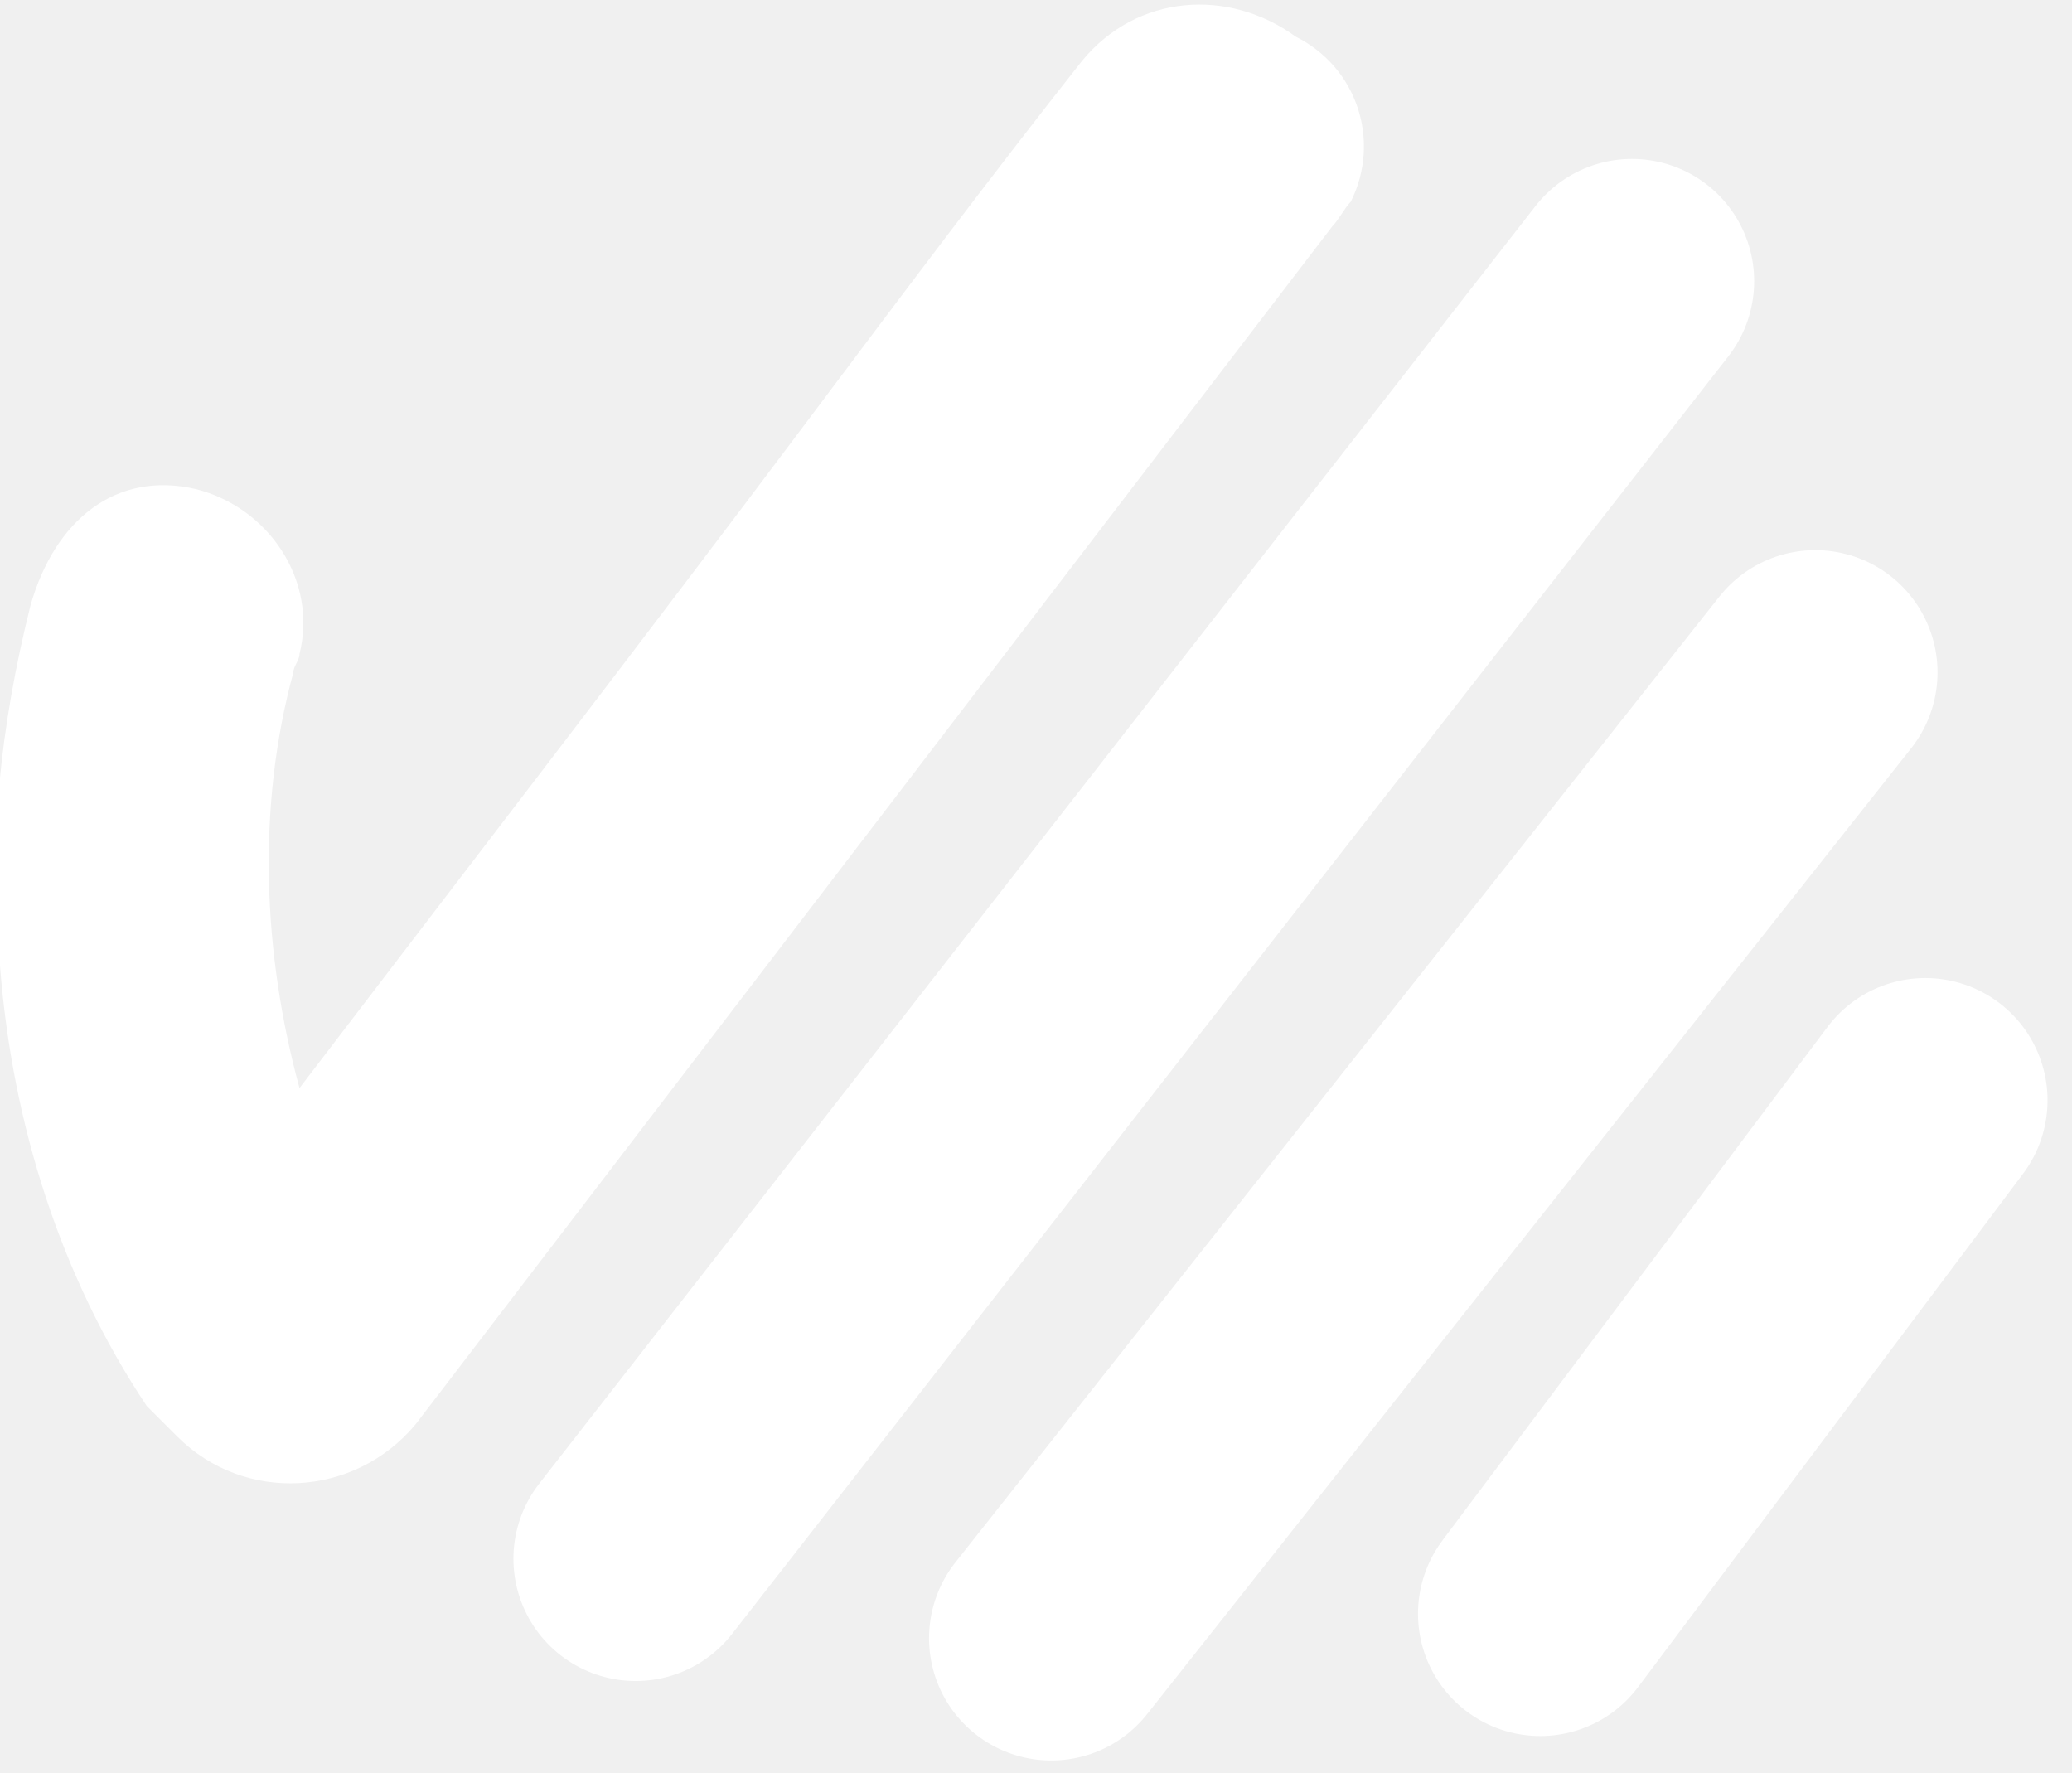
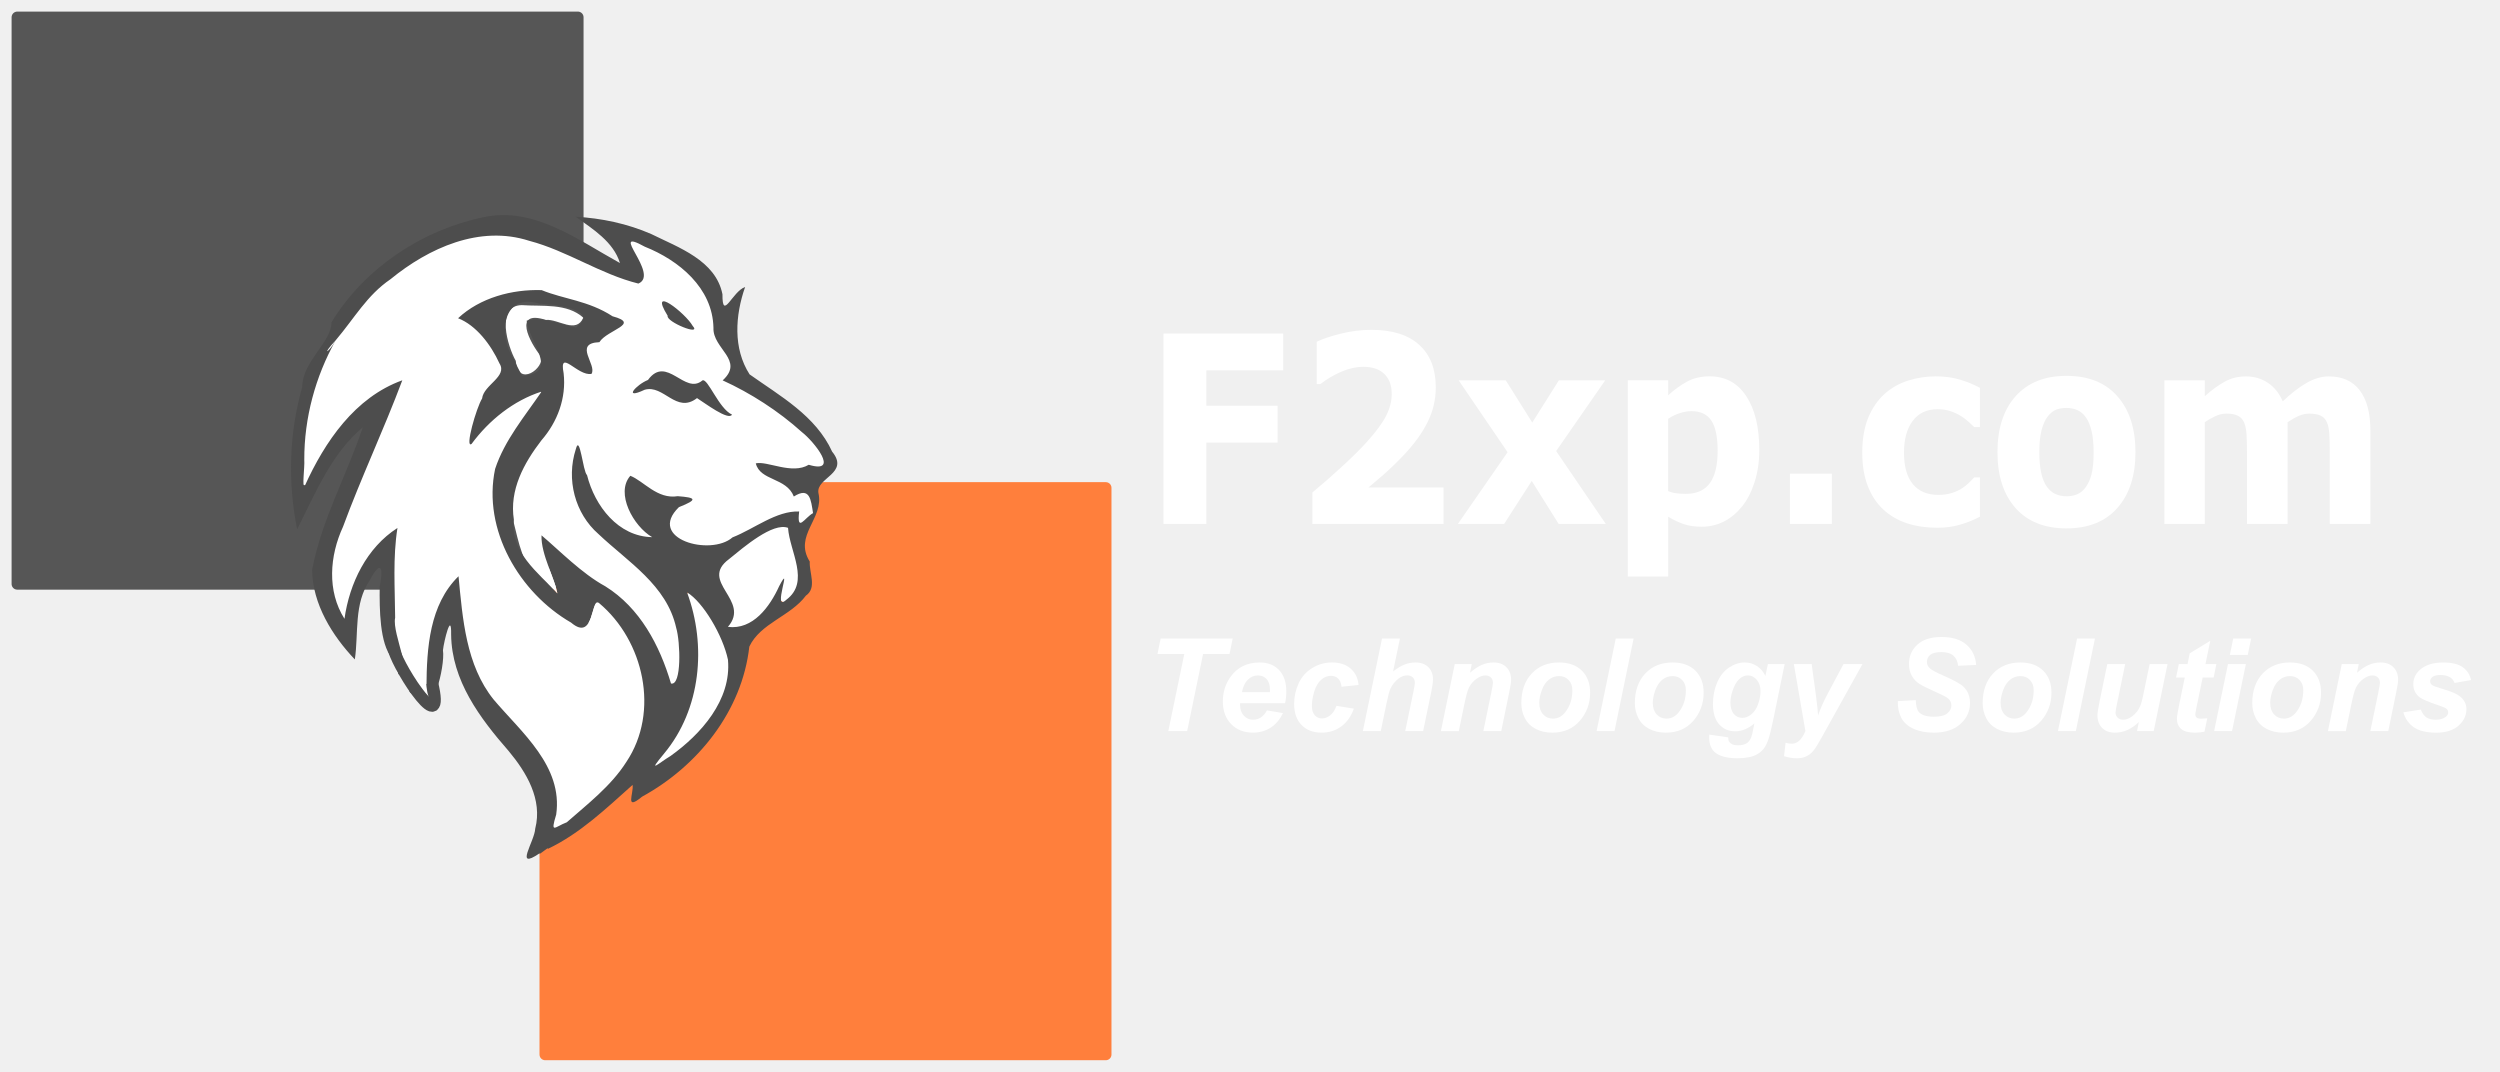
- <svg xmlns="http://www.w3.org/2000/svg" version="1.1" id="Calque_1" x="0px" y="0px" viewBox="0 0 33.9 29" style="enable-background:new 0 0 33.9 29;" xml:space="preserve">
-   <style type="text/css">
- 	.st0{fill:#FFFFFF;}
- 	.st1{fill:none;stroke:#FFFFFF;stroke-width:4;stroke-linecap:round;stroke-miterlimit:10;}
- </style>
-   <g id="Logo">
-     <path class="st0" d="M6.8,23.3c-1,1.2-2.8,1.3-3.9,0.2c-0.2-0.2-0.3-0.3-0.5-0.5C1,20.9,0.2,18.4,0,15.8c-0.2-2,0-3.9,0.5-5.9   c0.4-1.4,1.4-2.2,2.7-1.9c1.2,0.3,2,1.5,1.7,2.7c0,0.1-0.1,0.2-0.1,0.3c-0.6,2.2-0.5,4.6,0.1,6.8c2.9-3.8,5.6-7.3,8.3-10.9   c1.5-2,3-4,4.5-5.9c0.9-1.1,2.4-1.2,3.5-0.4c1,0.5,1.4,1.7,0.9,2.7c-0.1,0.1-0.2,0.3-0.3,0.4L6.8,23.3z" />
-     <line class="st1" x1="10.4" y1="25.5" x2="26.7" y2="4.6" />
-     <line class="st1" x1="17.2" y1="26.8" x2="29.7" y2="11" />
-     <line class="st1" x1="25.2" y1="26.4" x2="31.5" y2="18" />
+ <svg xmlns="http://www.w3.org/2000/svg" viewBox="-0.5 -0.5 107.8 46.2" version="1.1" id="svg5">
+   <defs id="defs2">
+     <linearGradient id="linearGradient1000">
+       <stop style="stop-color:#000000;stop-opacity:1;" offset="0" id="stop996" />
+       <stop style="stop-color:#000000;stop-opacity:0;" offset="1" id="stop998" />
+     </linearGradient>
+   </defs>
+   <g id="layer6" style="display:none" transform="translate(-37.93568,-97.50273)">
+     <ellipse style="fill:none;fill-opacity:1;stroke:#000000;stroke-width:0.765;stroke-linecap:round;stroke-linejoin:round;stroke-miterlimit:4;stroke-dasharray:none;stroke-opacity:1" id="path5394" cx="69.131" cy="122.947" rx="48.269" ry="47.993" />
+   </g>
+   <g id="layer7" transform="translate(-37.93568,-97.50273)" style="display:none">
+     <rect style="fill:none;fill-opacity:1;stroke:#000000;stroke-width:0.6;stroke-linecap:round;stroke-linejoin:miter;stroke-miterlimit:25;stroke-dasharray:none;stroke-opacity:1" id="rect6869" width="66.973" height="62.616" x="36.258" y="92.693" rx="1.49" />
+   </g>
+   <g id="layer1" style="display:inline" transform="translate(-37.93568,-97.50273)">
+     <rect style="opacity:0.94;fill:#4d4d4d;fill-opacity:1;stroke:#4d4d4d;stroke-width:0.489;stroke-linecap:round;stroke-linejoin:round;stroke-miterlimit:4;stroke-dasharray:none;stroke-opacity:1" id="rect1215" width="24.174" height="24.437" x="38.18" y="97.747" />
+   </g>
+   <g id="layer4" style="display:inline" transform="translate(-37.93568,-97.50273)">
+     <rect style="fill:#ff7f3c;fill-opacity:1;stroke:#ff7f3c;stroke-width:0.489;stroke-linecap:round;stroke-linejoin:round;stroke-miterlimit:4;stroke-dasharray:none;stroke-opacity:1" id="rect1215-8" width="24.174" height="24.437" x="60.944" y="118.038" />
+     <g aria-label="F2xp.com" transform="matrix(0.8120095,0,0,0.9253379,53.83195,-10.83207)" id="text23317" style="font-weight:bold;font-size:12.202px;line-height:1.25;font-family:'Al Bayan';-inkscape-font-specification:'Al Bayan Bold';text-align:center;text-anchor:middle;fill:#4d4d4d;stroke-width:0.265">
+       <path d="m 47.95,133.794 h -4.081 v 1.65 h 3.783 v 1.716 h -3.783 v 3.789 h -2.276 v -8.871 h 6.357 z" style="fill:#ffffff" id="path463" />
+       <path d="m 56.464,140.95 h -6.965 v -1.466 q 0.798,-0.578 1.597,-1.227 0.804,-0.649 1.287,-1.12 0.721,-0.697 1.025,-1.215 0.304,-0.518 0.304,-1.025 0,-0.608 -0.393,-0.935 -0.387,-0.334 -1.12,-0.334 -0.548,0 -1.156,0.226 -0.602,0.226 -1.12,0.578 H 49.731 v -1.972 q 0.423,-0.185 1.245,-0.369 0.828,-0.185 1.656,-0.185 1.668,0 2.544,0.703 0.876,0.697 0.876,1.978 0,0.84 -0.423,1.597 -0.417,0.757 -1.281,1.561 -0.542,0.5 -1.09,0.923 -0.548,0.417 -0.78,0.584 h 3.986 z" style="fill:#ffffff" id="path465" />
+       <path d="m 65.079,140.95 h -2.502 l -1.43,-2.002 -1.466,2.002 h -2.455 l 2.639,-3.342 -2.598,-3.348 h 2.502 l 1.406,1.966 1.412,-1.966 h 2.461 l -2.604,3.295 z" style="fill:#ffffff" id="path467" />
+       <path d="m 73.23,137.512 q 0,0.828 -0.256,1.507 -0.25,0.679 -0.661,1.12 -0.429,0.465 -0.971,0.703 -0.542,0.238 -1.162,0.238 -0.572,0 -0.971,-0.125 -0.399,-0.119 -0.816,-0.34 v 2.788 h -2.145 v -9.146 h 2.145 v 0.697 q 0.495,-0.393 1.007,-0.638 0.518,-0.244 1.192,-0.244 1.251,0 1.942,0.918 0.697,0.918 0.697,2.52 z m -2.21,0.042 q 0,-0.977 -0.334,-1.418 -0.334,-0.441 -1.055,-0.441 -0.304,0 -0.626,0.095 -0.322,0.089 -0.614,0.262 v 3.366 q 0.214,0.083 0.459,0.107 0.244,0.024 0.483,0.024 0.852,0 1.269,-0.495 0.417,-0.5 0.417,-1.501 z" style="fill:#ffffff" id="path469" />
+       <path d="m 77.085,140.95 h -2.228 v -2.341 h 2.228 z" style="fill:#ffffff" id="path471" />
+       <path d="m 82.673,141.128 q -0.876,0 -1.603,-0.209 -0.721,-0.209 -1.257,-0.643 -0.53,-0.435 -0.822,-1.096 -0.292,-0.661 -0.292,-1.549 0,-0.935 0.31,-1.615 0.316,-0.679 0.876,-1.126 0.542,-0.423 1.251,-0.62 0.709,-0.197 1.472,-0.197 0.685,0 1.263,0.149 0.578,0.149 1.078,0.387 v 1.829 h -0.304 q -0.125,-0.107 -0.304,-0.25 -0.173,-0.143 -0.429,-0.28 -0.244,-0.131 -0.536,-0.214 -0.292,-0.089 -0.679,-0.089 -0.858,0 -1.323,0.548 -0.459,0.542 -0.459,1.478 0,0.965 0.471,1.466 0.477,0.5 1.347,0.5 0.405,0 0.727,-0.089 0.328,-0.095 0.542,-0.22 0.203,-0.119 0.357,-0.25 0.155,-0.131 0.286,-0.256 h 0.304 v 1.829 q -0.506,0.238 -1.061,0.375 -0.548,0.143 -1.215,0.143 z" style="fill:#ffffff" id="path473" />
+       <path d="m 93.207,137.607 q 0,1.65 -0.965,2.604 -0.959,0.947 -2.699,0.947 -1.74,0 -2.705,-0.947 -0.959,-0.953 -0.959,-2.604 0,-1.662 0.965,-2.61 0.971,-0.947 2.699,-0.947 1.752,0 2.705,0.953 0.959,0.953 0.959,2.604 z m -2.639,1.627 q 0.209,-0.256 0.31,-0.614 0.107,-0.363 0.107,-1.001 0,-0.59 -0.107,-0.989 -0.107,-0.399 -0.298,-0.638 -0.191,-0.244 -0.459,-0.346 -0.268,-0.101 -0.578,-0.101 -0.31,0 -0.554,0.083 -0.238,0.083 -0.459,0.334 -0.197,0.232 -0.316,0.638 -0.113,0.405 -0.113,1.019 0,0.548 0.101,0.953 0.101,0.399 0.298,0.643 0.191,0.232 0.453,0.34 0.268,0.107 0.608,0.107 0.292,0 0.554,-0.095 0.268,-0.101 0.453,-0.334 z" style="fill:#ffffff" id="path475" />
+       <path d="m 101.286,136.207 v 4.743 h -2.157 v -3.342 q 0,-0.489 -0.024,-0.828 -0.024,-0.346 -0.131,-0.56 -0.107,-0.214 -0.328,-0.31 -0.214,-0.101 -0.608,-0.101 -0.316,0 -0.614,0.131 -0.298,0.125 -0.536,0.268 v 4.743 h -2.145 v -6.691 h 2.145 v 0.739 q 0.554,-0.435 1.061,-0.679 0.506,-0.244 1.12,-0.244 0.661,0 1.168,0.298 0.506,0.292 0.792,0.864 0.643,-0.542 1.251,-0.852 0.608,-0.31 1.192,-0.31 1.084,0 1.644,0.649 0.566,0.649 0.566,1.871 v 4.355 h -2.157 v -3.342 q 0,-0.495 -0.024,-0.834 -0.018,-0.34 -0.125,-0.554 -0.101,-0.214 -0.322,-0.31 -0.22,-0.101 -0.62,-0.101 -0.268,0 -0.524,0.095 -0.256,0.089 -0.626,0.304 z" style="fill:#ffffff" id="path477" />
+     </g>
+     <g aria-label="Technology Solutions" transform="matrix(0.8618205,0,0,0.8718558,54.81193,-9.96987)" id="text35011" style="font-style:italic;font-weight:bold;font-size:6.392px;line-height:1.25;font-family:Arial;-inkscape-font-specification:'Arial Bold Italic';stroke-width:0.265">
+       <path d="M 39.236,158.852 H 38.293 l 0.799,-3.811 h -1.342 l 0.159,-0.765 h 3.605 l -0.159,0.765 h -1.323 z" style="fill:#ffffff" id="path480" />
+       <path d="m 44.132,157.473 h -2.247 q -0.003,0.053 -0.003,0.081 0,0.331 0.187,0.534 0.19,0.203 0.462,0.203 0.446,0 0.696,-0.462 l 0.802,0.134 q -0.234,0.484 -0.627,0.727 -0.39,0.24 -0.877,0.24 -0.668,0 -1.086,-0.421 -0.418,-0.424 -0.418,-1.12 0,-0.68 0.378,-1.211 0.515,-0.718 1.47,-0.718 0.609,0 0.968,0.378 0.359,0.375 0.359,1.052 0,0.325 -0.062,0.584 z m -0.755,-0.546 q 0.003,-0.059 0.003,-0.09 0,-0.368 -0.165,-0.552 -0.165,-0.184 -0.443,-0.184 -0.278,0 -0.499,0.209 -0.218,0.209 -0.296,0.618 z" style="fill:#ffffff" id="path482" />
+       <path d="m 46.707,157.604 0.871,0.14 q -0.215,0.581 -0.637,0.883 -0.421,0.303 -0.977,0.303 -0.634,0 -1.005,-0.378 -0.371,-0.378 -0.371,-1.039 0,-0.54 0.225,-1.021 0.225,-0.481 0.677,-0.755 0.453,-0.278 0.992,-0.278 0.587,0 0.936,0.306 0.35,0.306 0.393,0.805 l -0.852,0.09 q -0.031,-0.278 -0.172,-0.409 -0.137,-0.131 -0.362,-0.131 -0.259,0 -0.484,0.194 -0.225,0.194 -0.346,0.581 -0.119,0.384 -0.119,0.721 0,0.293 0.144,0.453 0.144,0.159 0.359,0.159 0.215,0 0.415,-0.156 0.2,-0.156 0.312,-0.468 z" style="fill:#ffffff" id="path484" />
+       <path d="m 48.923,158.852 h -0.896 l 0.958,-4.575 h 0.896 l -0.343,1.629 q 0.303,-0.237 0.565,-0.34 0.262,-0.106 0.562,-0.106 0.403,0 0.637,0.231 0.234,0.231 0.234,0.605 0,0.2 -0.087,0.618 l -0.406,1.938 h -0.896 l 0.415,-1.976 q 0.066,-0.321 0.066,-0.412 0,-0.165 -0.103,-0.265 -0.103,-0.1 -0.281,-0.1 -0.225,0 -0.431,0.156 -0.268,0.206 -0.409,0.506 -0.078,0.165 -0.206,0.777 z" style="fill:#ffffff" id="path486" />
+       <path d="m 52.625,155.538 h 0.849 l -0.087,0.431 q 0.318,-0.275 0.593,-0.39 0.278,-0.119 0.584,-0.119 0.409,0 0.643,0.234 0.237,0.234 0.237,0.621 0,0.175 -0.103,0.662 l -0.39,1.876 h -0.896 l 0.393,-1.882 q 0.087,-0.421 0.087,-0.502 0,-0.172 -0.103,-0.268 -0.1,-0.1 -0.281,-0.1 -0.197,0 -0.437,0.165 -0.24,0.165 -0.378,0.437 -0.1,0.194 -0.225,0.79 l -0.284,1.361 h -0.896 z" style="fill:#ffffff" id="path488" />
+       <path d="m 55.955,157.476 q 0,-0.921 0.518,-1.467 0.521,-0.549 1.367,-0.549 0.733,0 1.145,0.406 0.412,0.403 0.412,1.086 0,0.805 -0.515,1.392 -0.515,0.587 -1.379,0.587 -0.468,0 -0.83,-0.187 -0.362,-0.187 -0.54,-0.531 -0.178,-0.343 -0.178,-0.737 z m 2.553,-0.64 q 0,-0.318 -0.187,-0.509 -0.184,-0.194 -0.478,-0.194 -0.29,0 -0.515,0.181 -0.225,0.178 -0.35,0.521 -0.125,0.34 -0.125,0.627 0,0.356 0.194,0.565 0.194,0.209 0.487,0.209 0.368,0 0.618,-0.315 0.356,-0.446 0.356,-1.086 z" style="fill:#ffffff" id="path490" />
+       <path d="m 59.722,158.852 0.958,-4.575 h 0.893 l -0.955,4.575 z" style="fill:#ffffff" id="path492" />
+       <path d="m 61.635,157.476 q 0,-0.921 0.518,-1.467 0.521,-0.549 1.367,-0.549 0.733,0 1.145,0.406 0.412,0.403 0.412,1.086 0,0.805 -0.515,1.392 -0.515,0.587 -1.379,0.587 -0.468,0 -0.83,-0.187 -0.362,-0.187 -0.54,-0.531 -0.178,-0.343 -0.178,-0.737 z m 2.553,-0.64 q 0,-0.318 -0.187,-0.509 -0.184,-0.194 -0.478,-0.194 -0.29,0 -0.515,0.181 -0.225,0.178 -0.35,0.521 -0.125,0.34 -0.125,0.627 0,0.356 0.194,0.565 0.194,0.209 0.487,0.209 0.368,0 0.618,-0.315 0.356,-0.446 0.356,-1.086 z" style="fill:#ffffff" id="path494" />
+       <path d="m 65.361,159.027 0.946,0.137 q 0,0.144 0.047,0.215 0.047,0.075 0.15,0.125 0.106,0.053 0.287,0.053 0.284,0 0.456,-0.112 0.128,-0.087 0.209,-0.281 0.05,-0.122 0.128,-0.531 l 0.031,-0.156 q -0.465,0.387 -0.961,0.387 -0.487,0 -0.799,-0.343 -0.312,-0.343 -0.312,-1.005 0,-0.584 0.212,-1.07 0.212,-0.487 0.596,-0.737 0.384,-0.25 0.783,-0.25 0.331,0 0.605,0.175 0.275,0.175 0.428,0.49 l 0.125,-0.587 h 0.84 l -0.574,2.762 q -0.14,0.665 -0.237,0.949 -0.097,0.284 -0.222,0.453 -0.125,0.169 -0.315,0.281 -0.19,0.115 -0.449,0.165 -0.259,0.05 -0.562,0.05 -0.702,0 -1.061,-0.24 -0.359,-0.24 -0.359,-0.799 0,-0.059 0.009,-0.131 z m 1.055,-1.601 q 0,0.378 0.169,0.577 0.172,0.197 0.428,0.197 0.234,0 0.453,-0.178 0.222,-0.178 0.337,-0.506 0.119,-0.328 0.119,-0.634 0,-0.353 -0.19,-0.568 -0.19,-0.215 -0.44,-0.215 -0.24,0 -0.443,0.19 -0.2,0.19 -0.331,0.587 -0.1,0.306 -0.1,0.549 z" style="fill:#ffffff" id="path496" />
+       <path d="m 69.59,155.538 h 0.893 l 0.225,1.651 q 0.084,0.637 0.094,0.893 0.175,-0.509 0.481,-1.074 l 0.793,-1.47 h 0.949 l -2.047,3.639 q -0.253,0.453 -0.399,0.634 -0.144,0.181 -0.35,0.284 -0.203,0.103 -0.49,0.103 -0.284,0 -0.64,-0.1 l 0.078,-0.668 q 0.162,0.047 0.315,0.047 0.412,0 0.677,-0.624 z" style="fill:#ffffff" id="path498" />
+       <path d="m 74.793,157.37 0.896,-0.047 q 0.019,0.428 0.147,0.577 0.206,0.243 0.762,0.243 0.462,0 0.668,-0.165 0.206,-0.165 0.206,-0.399 0,-0.203 -0.169,-0.343 -0.119,-0.103 -0.652,-0.334 -0.531,-0.231 -0.777,-0.384 -0.243,-0.156 -0.384,-0.403 -0.14,-0.247 -0.14,-0.577 0,-0.577 0.418,-0.958 0.418,-0.381 1.211,-0.381 0.805,0 1.245,0.378 0.443,0.378 0.487,1.005 l -0.902,0.041 q -0.034,-0.328 -0.237,-0.502 -0.203,-0.175 -0.599,-0.175 -0.39,0 -0.559,0.137 -0.165,0.137 -0.165,0.346 0,0.197 0.153,0.325 0.153,0.131 0.677,0.359 0.79,0.34 1.005,0.552 0.321,0.312 0.321,0.802 0,0.605 -0.481,1.036 -0.478,0.428 -1.333,0.428 -0.59,0 -1.024,-0.197 -0.431,-0.2 -0.609,-0.552 -0.178,-0.353 -0.165,-0.811 z" style="fill:#ffffff" id="path500" />
+       <path d="m 79.037,157.476 q 0,-0.921 0.518,-1.467 0.521,-0.549 1.367,-0.549 0.733,0 1.145,0.406 0.412,0.403 0.412,1.086 0,0.805 -0.515,1.392 -0.515,0.587 -1.379,0.587 -0.468,0 -0.83,-0.187 -0.362,-0.187 -0.54,-0.531 -0.178,-0.343 -0.178,-0.737 z m 2.553,-0.64 q 0,-0.318 -0.187,-0.509 -0.184,-0.194 -0.478,-0.194 -0.29,0 -0.515,0.181 -0.225,0.178 -0.35,0.521 -0.125,0.34 -0.125,0.627 0,0.356 0.194,0.565 0.194,0.209 0.487,0.209 0.368,0 0.618,-0.315 0.356,-0.446 0.356,-1.086 z" style="fill:#ffffff" id="path502" />
+       <path d="m 82.804,158.852 0.958,-4.575 h 0.893 l -0.955,4.575 z" style="fill:#ffffff" id="path504" />
+       <path d="m 85.273,155.538 h 0.896 l -0.409,1.963 q -0.075,0.353 -0.075,0.44 0,0.144 0.106,0.247 0.106,0.103 0.272,0.103 0.119,0 0.234,-0.044 0.115,-0.047 0.237,-0.137 0.122,-0.094 0.218,-0.212 0.097,-0.119 0.181,-0.312 0.059,-0.144 0.128,-0.468 l 0.331,-1.579 h 0.896 l -0.693,3.314 h -0.836 l 0.094,-0.449 q -0.549,0.527 -1.195,0.527 -0.409,0 -0.643,-0.234 -0.234,-0.234 -0.234,-0.627 0,-0.172 0.106,-0.683 z" style="fill:#ffffff" id="path506" />
+       <path d="m 88.715,156.203 0.137,-0.665 h 0.437 l 0.109,-0.531 1.027,-0.618 -0.24,1.149 h 0.546 l -0.137,0.665 h -0.549 l -0.29,1.389 q -0.078,0.378 -0.078,0.431 0,0.103 0.066,0.162 0.066,0.056 0.237,0.056 0.059,0 0.296,-0.022 l -0.14,0.665 q -0.231,0.047 -0.474,0.047 -0.474,0 -0.69,-0.181 -0.215,-0.184 -0.215,-0.509 0,-0.153 0.115,-0.705 l 0.278,-1.333 z" style="fill:#ffffff" id="path508" />
+       <path d="m 91.574,154.277 h 0.896 l -0.169,0.811 h -0.896 z m -0.262,1.261 h 0.896 l -0.693,3.314 h -0.896 z" style="fill:#ffffff" id="path510" />
+       <path d="m 92.526,157.476 q 0,-0.921 0.518,-1.467 0.521,-0.549 1.367,-0.549 0.733,0 1.145,0.406 0.412,0.403 0.412,1.086 0,0.805 -0.515,1.392 -0.515,0.587 -1.379,0.587 -0.468,0 -0.83,-0.187 -0.362,-0.187 -0.54,-0.531 -0.178,-0.343 -0.178,-0.737 z m 2.553,-0.64 q 0,-0.318 -0.187,-0.509 -0.184,-0.194 -0.478,-0.194 -0.29,0 -0.515,0.181 -0.225,0.178 -0.35,0.521 -0.125,0.34 -0.125,0.627 0,0.356 0.193,0.565 0.194,0.209 0.487,0.209 0.368,0 0.618,-0.315 0.356,-0.446 0.356,-1.086 z" style="fill:#ffffff" id="path512" />
+       <path d="m 97.005,155.538 h 0.849 l -0.087,0.431 q 0.318,-0.275 0.593,-0.39 0.278,-0.119 0.584,-0.119 0.409,0 0.643,0.234 0.237,0.234 0.237,0.621 0,0.175 -0.103,0.662 l -0.39,1.876 h -0.896 l 0.393,-1.882 q 0.087,-0.421 0.087,-0.502 0,-0.172 -0.103,-0.268 -0.1,-0.1 -0.281,-0.1 -0.197,0 -0.437,0.165 -0.24,0.165 -0.378,0.437 -0.1,0.194 -0.225,0.79 l -0.284,1.361 H 96.312 Z" style="fill:#ffffff" id="path514" />
+       <path d="m 100.088,157.926 0.868,-0.137 q 0.115,0.275 0.287,0.39 0.172,0.112 0.468,0.112 0.306,0 0.49,-0.137 0.128,-0.094 0.128,-0.228 0,-0.09 -0.066,-0.162 -0.069,-0.069 -0.371,-0.169 -0.811,-0.268 -1.005,-0.424 -0.303,-0.243 -0.303,-0.637 0,-0.393 0.293,-0.677 0.409,-0.396 1.214,-0.396 0.64,0 0.968,0.234 0.328,0.234 0.415,0.634 l -0.827,0.144 q -0.066,-0.181 -0.212,-0.272 -0.2,-0.122 -0.481,-0.122 -0.281,0 -0.406,0.094 -0.122,0.094 -0.122,0.215 0,0.125 0.125,0.206 0.078,0.05 0.502,0.175 0.655,0.19 0.877,0.375 0.312,0.259 0.312,0.624 0,0.471 -0.396,0.818 -0.396,0.346 -1.117,0.346 -0.718,0 -1.111,-0.262 -0.39,-0.265 -0.531,-0.743 z" style="fill:#ffffff" id="path516" />
+     </g>
+   </g>
+   <g id="layer3" style="display:inline" transform="translate(-37.93568,-97.50273)">
+     <path d="M 0,0" id="path42361" class="UnoptimicedTransforms" />
+     <path style="fill:#ffffff;fill-opacity:1;stroke:#000000;stroke-width:2.268;stroke-linecap:round;stroke-miterlimit:25" d="" id="path1150" transform="matrix(0.2645833,0,0,0.2645833,33.32246,88.70119)" />
+     <g id="g42632" style="stroke-width:0.7;stroke-miterlimit:4;stroke-dasharray:none" transform="matrix(0.7262378,0,0,0.7455496,10.96129,27.7365)">
+       <path style="fill:#ffffff;fill-opacity:1;stroke:#ffffff;stroke-width:0.7;stroke-linecap:round;stroke-linejoin:round;stroke-miterlimit:4;stroke-dasharray:none;stroke-opacity:1" d="m 69.431,140.527 c 0.444,-1.854 -0.377,-3.649 -1.648,-4.986 -1.444,-1.641 -3.173,-3.261 -3.494,-5.526 -0.435,-1.07 -0.205,-3.17 -0.776,-3.705 -1.717,1.789 -1.658,4.34 -1.869,6.619 -0.435,-0.414 -0.882,-1.068 -1.324,-1.316 0.233,-1.144 -0.604,-2.905 -0.388,-4.328 -0.161,-1.197 0.31,-3.024 -0.084,-3.768 -1.67,1.13 -2.552,3.008 -2.993,4.896 -1.34,-2.119 -0.197,-4.562 0.667,-6.617 0.927,-2.279 1.943,-4.523 2.84,-6.813 -1.733,0.246 -3.325,1.963 -4.387,3.388 -0.424,0.338 -1.313,2.742 -1.432,2.163 0.012,-2.508 0.631,-5.705 1.844,-7.95 0.536,-0.958 -0.074,0.372 -0.629,0.83 1.157,-1.327 2.316,-2.92 3.683,-4.101 2.093,-1.731 4.786,-3.097 7.595,-2.599 2.535,0.474 4.732,1.946 7.201,2.614 1.58,-0.317 -1.645,-3.426 0.718,-1.988 1.907,0.775 3.671,2.322 3.803,4.475 -0.056,1.223 1.779,1.94 0.568,3.1 1.524,0.771 3.102,1.659 4.424,2.806 0.536,0.419 2.657,2.458 0.844,2.018 -1.043,0.619 -2.628,-0.397 -3.304,0.033 0.33,0.932 1.771,0.848 2.297,1.849 1.316,-0.749 1.208,1.525 0.365,1.392 -0.335,-1.585 -2.723,0.642 -3.802,0.793 -1.198,1.041 -5.068,0.526 -3.418,-1.452 0.802,-0.408 1.524,-0.724 0.129,-0.784 -1.288,0.22 -2.194,-1.083 -3.108,-1.134 -0.761,0.989 0.171,2.712 1.161,3.395 -0.543,0.228 -2.734,-1.006 -2.987,-2.175 -0.618,-0.808 -0.714,-2.695 -1.287,-2.99 -0.361,1.61 -0.398,3.536 0.954,4.733 1.749,1.957 4.522,3.304 5.004,6.117 0.121,0.733 0.231,2.85 -0.269,2.846 -0.686,-2.165 -1.813,-4.3 -3.835,-5.522 -1.432,-0.821 -2.668,-2.195 -3.942,-3.002 -0.133,0.857 1.585,4.145 -0.029,2.272 -0.897,-1.134 -0.977,-2.255 -1.45,-3.905 -0.011,-0.653 -0.087,-1.321 0.354,-1.868 0.814,-1.735 2.669,-3.11 2.494,-5.183 -0.163,-1.275 0.227,-1.265 1.238,-0.67 1.579,0.452 -0.921,-1.806 0.846,-1.704 0.566,-0.7 2.621,-1.172 0.764,-1.657 -1.542,-0.912 -3.028,-1.132 -4.586,-1.496 -1.464,0.161 -3.932,0.442 -4.438,1.866 1.224,0.429 1.938,1.681 2.468,2.789 -1.089,1.257 -1.938,2.875 -1.89,4.53 1.031,-1.306 2.388,-2.484 3.956,-3.075 -0.963,1.862 -2.839,3.521 -2.617,5.815 0.044,3.02 2.005,5.792 4.568,7.324 0.967,0.747 1.69,-0.185 1.676,-1.121 1.893,1.603 3.053,4.072 2.653,6.55 -0.246,2.688 -2.549,4.488 -4.496,6.096 -0.302,-0.199 -0.894,0.824 -0.632,0.127 z m 10.544,-23.541 c -0.536,-0.688 -1.509,-1.712 -1.702,-2.222 -0.825,1.133 -1.614,-0.835 -2.585,-0.294 -0.658,0.139 -2.783,1.566 -0.971,1.04 1.118,-0.266 1.857,1.246 3.089,0.538 0.65,0.221 1.668,1.174 2.168,0.939 z m -2.252,-5.051 c -0.392,-1.022 -2.966,-2.67 -1.571,-0.563 0.274,0.361 1.217,0.701 1.571,0.563 z" id="path4921" class="UnoptimicedTransforms" />
+       <path style="fill:#ffffff;fill-opacity:1;stroke:none;stroke-width:0.7;stroke-linecap:round;stroke-linejoin:round;stroke-miterlimit:4;stroke-dasharray:none;stroke-opacity:1" d="m 67.079,113.778 c -0.493,-0.846 -1.205,-3.189 0.347,-3.224 1.232,0.084 2.7,-0.123 3.662,0.727 -0.43,0.958 -1.485,0.06 -2.221,0.129 -1.984,-0.618 -0.972,1.305 -0.29,2.108 0.231,0.661 -1.362,1.829 -1.498,0.26 z" id="path4960" class="UnoptimicedTransforms" />
+       <path style="fill:#ffffff;fill-opacity:1;stroke:#ffffff;stroke-width:0.7;stroke-linecap:round;stroke-linejoin:round;stroke-miterlimit:4;stroke-dasharray:none;stroke-opacity:1" d="m 79.787,129.043 c 1.109,-1.49 -1.864,-2.685 0.176,-3.91 0.937,-0.55 3.378,-2.952 3.441,-0.713 0.554,0.804 0.398,3.6 -0.488,2.882 0.484,-2.291 -0.849,0.885 -1.533,1.244 -0.414,0.277 -1.116,0.711 -1.596,0.496 z" id="path4999" class="UnoptimicedTransforms" />
+       <path style="fill:#ffffff;fill-opacity:1;stroke:#ffffff;stroke-width:0.7;stroke-linecap:round;stroke-linejoin:round;stroke-miterlimit:4;stroke-dasharray:none;stroke-opacity:1" d="m 76.184,136.179 c 1.426,-1.949 2.055,-4.403 1.625,-6.781 -0.086,-0.927 -0.841,-2.997 0.327,-1.299 1.007,1.435 2.105,3.311 1.12,5.044 -0.747,1.57 -2.163,2.976 -3.686,3.837 0.13,-0.254 0.452,-0.566 0.613,-0.8 z" id="path5038" class="UnoptimicedTransforms" />
+       <path style="fill:#4d4d4d;fill-opacity:1;stroke:none;stroke-width:0.7;stroke-miterlimit:4;stroke-dasharray:none" d="m 68.985,142.001 c 1.92,-0.892 3.462,-2.339 5.03,-3.7 0.067,0.532 -0.484,1.52 0.567,0.679 3.295,-1.757 5.933,-4.935 6.363,-8.677 0.665,-1.363 2.438,-1.748 3.358,-2.946 0.674,-0.453 0.191,-1.317 0.23,-1.971 -0.981,-1.529 0.874,-2.485 0.513,-3.974 -0.14,-0.886 1.87,-1.125 0.817,-2.383 -0.973,-2.079 -3.086,-3.214 -4.903,-4.471 -0.989,-1.498 -0.856,-3.412 -0.264,-5.055 -0.765,0.259 -1.359,2.007 -1.346,0.424 -0.4,-1.964 -2.613,-2.705 -4.224,-3.483 -1.423,-0.605 -2.954,-0.918 -4.497,-1.004 1.022,0.711 2.25,1.452 2.634,2.68 -2.478,-1.326 -5.097,-3.281 -8.089,-2.653 -3.654,0.73 -7.076,2.943 -9.039,6.079 0.006,1.141 -1.735,2.278 -1.737,3.744 -0.778,2.658 -0.864,5.524 -0.302,8.231 1.085,-2.086 2.037,-4.386 3.9,-5.901 -0.955,2.759 -2.453,5.372 -3.01,8.251 0.021,1.971 1.205,3.813 2.536,5.175 0.23,-1.511 -0.069,-3.239 0.896,-4.59 0.648,-1.207 0.815,-0.714 0.581,0.368 -0.017,1.319 -0.001,3.292 0.72,4.135 1.501,1.47 -0.015,-1.396 0.197,-2.324 -0.014,-1.728 -0.142,-3.48 0.137,-5.193 -1.827,1.141 -2.848,3.192 -3.146,5.254 -1.047,-1.609 -0.881,-3.646 -0.087,-5.324 1.083,-2.86 2.424,-5.619 3.521,-8.471 -2.811,0.988 -4.598,3.544 -5.793,6.111 -0.178,0.141 0.007,-1.098 -0.027,-1.508 -0.009,-2.415 0.658,-4.822 1.867,-6.919 -0.441,0.765 -0.876,0.917 0,0 1.131,-1.302 1.856,-2.602 3.25,-3.528 2.271,-1.809 5.297,-3.146 8.235,-2.224 2.255,0.578 4.228,1.928 6.484,2.474 1.308,-0.528 -1.882,-3.347 0.383,-2.132 2.017,0.782 4.026,2.376 4.075,4.69 -0.054,1.216 1.864,1.871 0.547,3.041 1.637,0.723 3.318,1.771 4.708,2.995 0.691,0.519 2.296,2.44 0.402,1.886 -0.992,0.585 -2.462,-0.237 -3.143,-0.082 0.257,1.023 1.82,0.812 2.258,1.918 0.958,-0.591 1.016,0.192 1.141,0.961 -0.483,0.246 -0.975,1.18 -0.824,-0.095 -1.356,-0.052 -2.671,1.007 -3.956,1.497 -1.302,1.114 -5.113,0.086 -3.184,-1.748 1.141,-0.441 1.021,-0.554 -0.069,-0.634 -1.216,0.193 -2.024,-0.879 -2.815,-1.18 -0.905,1.001 0.184,2.925 1.296,3.549 -2.014,-0.031 -3.407,-1.801 -3.867,-3.587 -0.248,-0.206 -0.426,-2.427 -0.667,-1.499 -0.577,1.735 -0.063,3.71 1.351,4.911 1.739,1.605 4.05,2.951 4.609,5.417 0.25,0.809 0.336,3.377 -0.308,3.223 -0.673,-2.215 -1.846,-4.378 -3.902,-5.623 -1.403,-0.745 -2.721,-2.072 -3.786,-2.948 -0.042,1.118 0.833,2.575 0.935,3.344 -1.151,-1.193 -2.81,-2.387 -2.576,-4.247 -0.277,-1.725 0.597,-3.27 1.631,-4.584 0.962,-1.077 1.49,-2.452 1.323,-3.888 -0.291,-1.477 0.833,0.192 1.655,0.038 0.342,-0.528 -1.104,-1.771 0.467,-1.834 0.467,-0.721 2.481,-1.052 0.784,-1.497 -1.436,-0.911 -2.908,-0.989 -4.21,-1.513 -1.753,-0.056 -3.663,0.439 -4.963,1.626 1.07,0.405 1.953,1.53 2.457,2.612 0.502,0.762 -0.942,1.241 -1.03,2.029 -0.343,0.535 -1.043,2.923 -0.626,2.629 1.036,-1.371 2.493,-2.511 4.159,-3.029 -1.001,1.431 -2.197,2.809 -2.76,4.472 -0.765,3.524 1.446,7.168 4.509,8.89 1.414,1.166 1.157,-1.527 1.665,-1.127 2.66,2.171 3.61,6.285 1.619,9.184 -0.907,1.395 -2.341,2.466 -3.539,3.493 -0.711,0.261 -0.993,0.719 -0.628,-0.446 0.41,-2.8 -2.056,-4.744 -3.713,-6.651 -1.645,-1.991 -1.843,-4.677 -2.086,-7.134 -1.728,1.648 -1.888,4.158 -1.903,6.385 0.23,2.012 1.127,-1.11 0.979,-2.109 0.055,-0.512 0.512,-2.317 0.485,-0.895 0.033,2.652 1.712,4.828 3.412,6.723 1.061,1.24 2.025,2.805 1.581,4.493 -0.032,0.732 -1.278,2.443 0.255,1.43 -0.034,0.138 0.566,-0.433 0.496,-0.256 z m 6.901,-5.514 c 2.19,-2.561 2.532,-6.247 1.361,-9.32 0.95,0.552 2.13,2.496 2.43,3.897 0.215,2.33 -1.605,4.311 -3.417,5.57 -0.697,0.406 -1.425,1.084 -0.373,-0.147 z m 3.787,-7.325 c 1.388,-1.547 -1.755,-2.606 0.07,-3.921 0.868,-0.687 2.592,-2.137 3.5,-1.806 0.096,1.373 1.327,3.117 -0.1,4.159 -0.879,0.795 0.413,-2.334 -0.425,-0.788 -0.56,1.2 -1.56,2.54 -3.044,2.356 z m -12.718,-15.489 c -0.929,-1.347 -0.714,-3.869 1.534,-3.202 0.796,0.025 3.672,0.336 2.156,1.375 -0.959,-0.177 -1.949,-0.656 -2.919,-0.394 0.075,1.114 2.039,3.08 -0.269,3.179 -0.187,-0.309 -0.347,-0.635 -0.503,-0.959 z m -5.726,19.374 c 0.079,-1.412 -1.122,0.12 0,0 z m 0.284,-0.159 c -0.066,-0.687 -0.572,0.193 0,0 z m -0.671,-0.509 c 0.269,-0.896 -0.564,0.147 0,0 z m -0.323,-0.332 c 0.309,-0.91 -0.554,0.653 0,0 z m -0.236,-0.294 c -0.3,-0.612 -0.241,0.59 0,0 z m 19.633,-14.867 c -0.788,-0.351 -1.438,-2.128 -1.755,-1.978 -1.048,0.872 -2.122,-1.505 -3.233,-0.026 -0.694,0.268 -1.516,1.168 -0.198,0.567 1.133,-0.321 1.875,1.413 3.109,0.482 0.466,0.289 1.877,1.326 2.077,0.955 z M 77.579,111.752 c -0.42,-0.733 -2.658,-2.439 -1.483,-0.582 -0.106,0.351 2.064,1.207 1.483,0.582 z" id="path3947" class="UnoptimicedTransforms" />
+       <path style="fill:none;fill-opacity:1;stroke:none;stroke-width:0.7;stroke-linecap:round;stroke-miterlimit:4;stroke-dasharray:none" d="m 69.768,139.375 c -0.219,-3.747 -4.376,-5.586 -5.156,-9.125 -0.442,-1.344 -0.295,-2.978 -1.134,-4.128 -1.471,1.322 -1.693,3.501 -2.032,5.341 -0.542,1.308 -1.091,-1.646 -1.067,-2.228 -0.262,-1.957 -0.029,-4.007 -0.562,-5.909 -1.555,0.778 -2.147,2.748 -3.122,3.862 -0.761,-1.687 0.649,-3.587 1.081,-5.259 0.91,-2.337 1.937,-4.634 2.729,-7.013 -1.201,-0.65 -2.709,1.376 -3.68,2.172 -0.865,0.873 -1.463,1.945 -2.131,2.96 0.238,-2.904 0.827,-5.902 2.741,-8.225 2.036,-2.36 4.686,-4.741 8.001,-4.876 3.181,-0.145 5.84,1.863 8.834,2.503 1.382,0.102 -0.45,-2.74 1.251,-1.532 2.117,0.975 2.878,3.284 3.496,5.323 -0.298,1.983 1.476,2.543 2.88,3.451 0.937,0.835 2.666,1.616 2.85,2.789 -0.894,0.564 -3.93,-0.927 -3.482,0.743 0.829,0.623 2.3,1.136 2.609,2.061 -2.308,0.133 -4.303,2.183 -6.685,1.565 -1.851,-0.834 2.226,-2.314 -0.281,-2.487 -1.359,0.232 -3.821,-2.578 -3.562,0.182 -0.059,0.374 0.617,1.984 -0.005,1.351 -1.493,-1.042 -1.536,-3.047 -2.544,-4.403 -1.207,1.168 -0.667,3.691 0.573,4.88 1.9,2.213 4.873,3.963 5.159,7.127 -0.261,1.429 -1.24,-1.226 -1.675,-1.68 -1.764,-2.081 -4.083,-3.635 -6.335,-5.156 -0.375,0.438 0.397,2.116 0.079,2.045 -0.955,-0.888 -1.352,-2.167 -1.229,-3.446 -0.081,-2.361 2.143,-3.907 2.595,-6.132 -0.093,-1.236 0.631,-1.779 1.779,-1.387 -0.552,-1.595 1.354,-2.109 1.905,-3.206 -1.061,-1.144 -2.786,-1.395 -4.241,-1.831 -1.943,-0.555 -4.066,0.091 -5.69,1.175 -0.096,1.014 1.203,1.76 1.835,2.572 0.775,0.408 0.125,0.963 -0.166,1.481 -0.551,1.131 -1.6,2.926 -1.106,3.931 0.769,-0.214 2.312,-2.57 2.509,-1.413 -1.221,1.863 -1.636,4.193 -0.887,6.319 0.76,2.496 2.61,4.824 5.188,5.633 0.652,-0.436 1.216,-1.594 1.793,-0.252 1.918,2.608 1.793,6.51 -0.51,8.858 -0.753,0.867 -1.708,1.522 -2.606,2.232 7e-6,-0.29 1.7e-5,-0.58 2.4e-5,-0.87 z m 10.291,-22.362 c -0.438,-1.68 -1.96,-2.44 -3.542,-2.648 -1.095,-0.655 -4.356,1.698 -1.789,1.516 1.854,-0.031 3.577,0.804 5.255,1.307 z m -2.058,-5.113 c -0.316,-0.865 -2.95,-3.064 -2.244,-0.829 0.216,0.735 1.711,1.576 2.244,0.829 z" id="path1072" class="UnoptimicedTransforms" />
+       <path style="fill:none;fill-opacity:1;stroke:none;stroke-width:0.7;stroke-linecap:round;stroke-miterlimit:4;stroke-dasharray:none" d="m 80.059,128.067 c -0.289,-1.036 -1.167,-2.068 0.235,-2.909 1.096,-1.541 3.538,-2.039 3.151,0.531 0.01,0.793 0.038,1.385 -0.487,0.616 -0.807,0.68 -1.826,3.065 -2.878,2.298 l -0.016,-0.231 z" id="path1111" class="UnoptimicedTransforms" />
+       <path style="fill:none;fill-opacity:1;stroke:none;stroke-width:0.7;stroke-linecap:round;stroke-miterlimit:4;stroke-dasharray:none" d="m 76.312,136.247 c 0.958,-1.705 1.845,-3.557 1.628,-5.567 0.221,-0.666 -0.656,-2.911 -0.032,-2.726 1.285,1.615 2.275,4.001 0.884,5.863 -0.653,0.867 -1.47,2.164 -2.48,2.43 z" id="path1189" class="UnoptimicedTransforms" />
+       <path style="fill:none;fill-opacity:1;stroke:none;stroke-width:0.7;stroke-linecap:round;stroke-miterlimit:4;stroke-dasharray:none" d="m 67.165,113.681 c -1.055,-1.389 -0.614,-3.85 1.573,-2.991 0.881,-0.171 3.323,0.947 1.155,0.817 -1.129,-0.27 -3.173,-0.433 -1.91,1.241 0.365,0.558 0.837,1.12 0.033,1.526 -0.593,0.876 -0.533,-0.176 -0.851,-0.593 z" id="path1267" class="UnoptimicedTransforms" />
+       <path style="fill:none;stroke:#4d4d4d;stroke-width:0.7;stroke-linecap:butt;stroke-linejoin:miter;stroke-miterlimit:4;stroke-dasharray:none;stroke-opacity:1" d="m 59.843,130.508 c 0.365,1.223 3.133,5.305 2.27,1.877" id="path8413" class="UnoptimicedTransforms" />
+       <path style="fill:#ffffff;fill-opacity:1;stroke:none;stroke-width:0.7;stroke-linecap:round;stroke-miterlimit:4;stroke-dasharray:none" d="m 69.126,124.895 c -23.88,-24.129 -11.94,-12.064 0,0 z" id="path9195" class="UnoptimicedTransforms" />
+       <path style="fill:#ffffff;fill-opacity:1;stroke:none;stroke-width:0.7;stroke-linecap:round;stroke-miterlimit:4;stroke-dasharray:none" d="m 69.239,126.899 c -0.173,-0.17 -0.285,-0.291 -0.285,-0.307 0,-0.024 0.001,-0.024 0.03,0.002 0.054,0.049 0.123,0.083 0.169,0.083 0.036,4e-5 0.047,-0.007 0.059,-0.036 0.035,-0.088 -0.015,-0.336 -0.158,-0.79 -0.041,-0.13 -0.072,-0.239 -0.069,-0.242 0.008,-0.008 0.403,1.036 0.454,1.199 0.041,0.131 0.119,0.418 0.112,0.425 -0.002,0.002 -0.154,-0.18 -0.311,-0.335 z" id="path9528" class="UnoptimicedTransforms" />
+       <path style="fill:#ffffff;fill-opacity:1;stroke:none;stroke-width:0.7;stroke-linecap:round;stroke-miterlimit:4;stroke-dasharray:none" d="m 71.392,128.963 c 0.003,-0.007 0.03,-0.064 0.061,-0.126 0.071,-0.141 0.103,-0.23 0.206,-0.57 0.045,-0.149 0.102,-0.313 0.127,-0.364 0.043,-0.092 0.093,-0.152 0.111,-0.134 0.016,0.016 -0.023,0.337 -0.056,0.464 -0.069,0.263 -0.185,0.475 -0.347,0.637 -0.059,0.059 -0.104,0.101 -0.102,0.093 z" id="path9567" class="UnoptimicedTransforms" />
+     </g>
  </g>
</svg>
